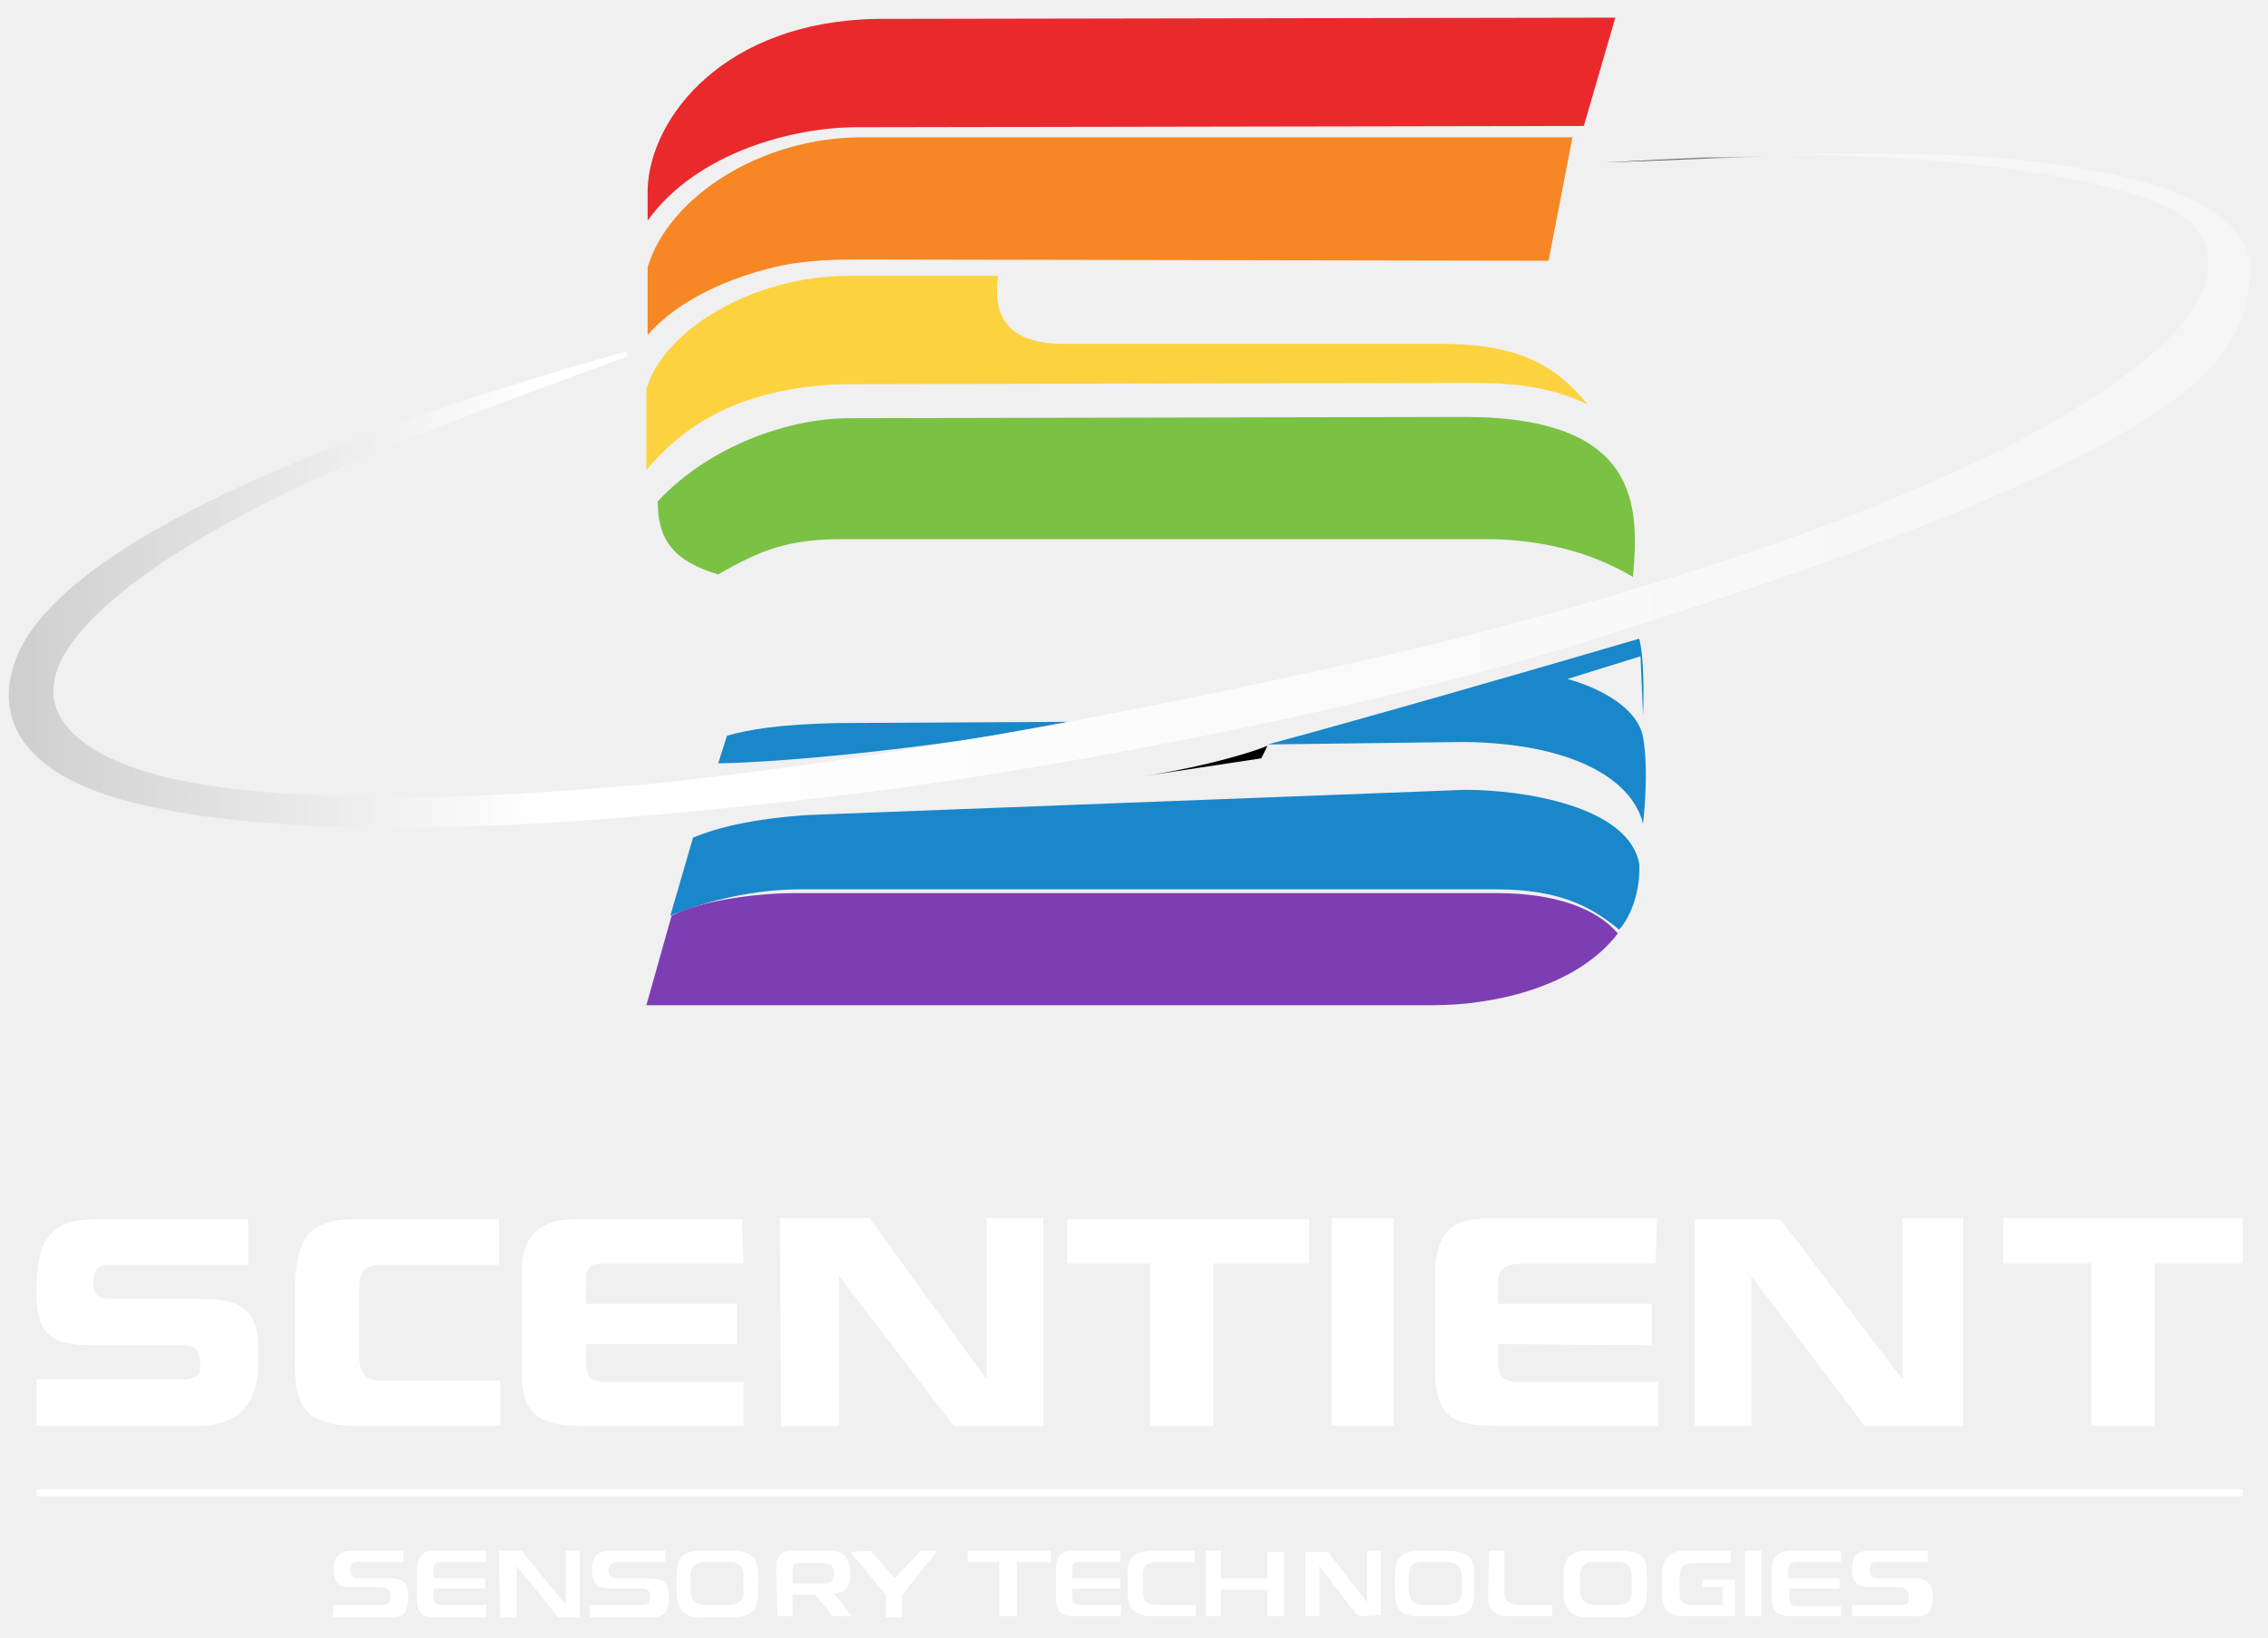
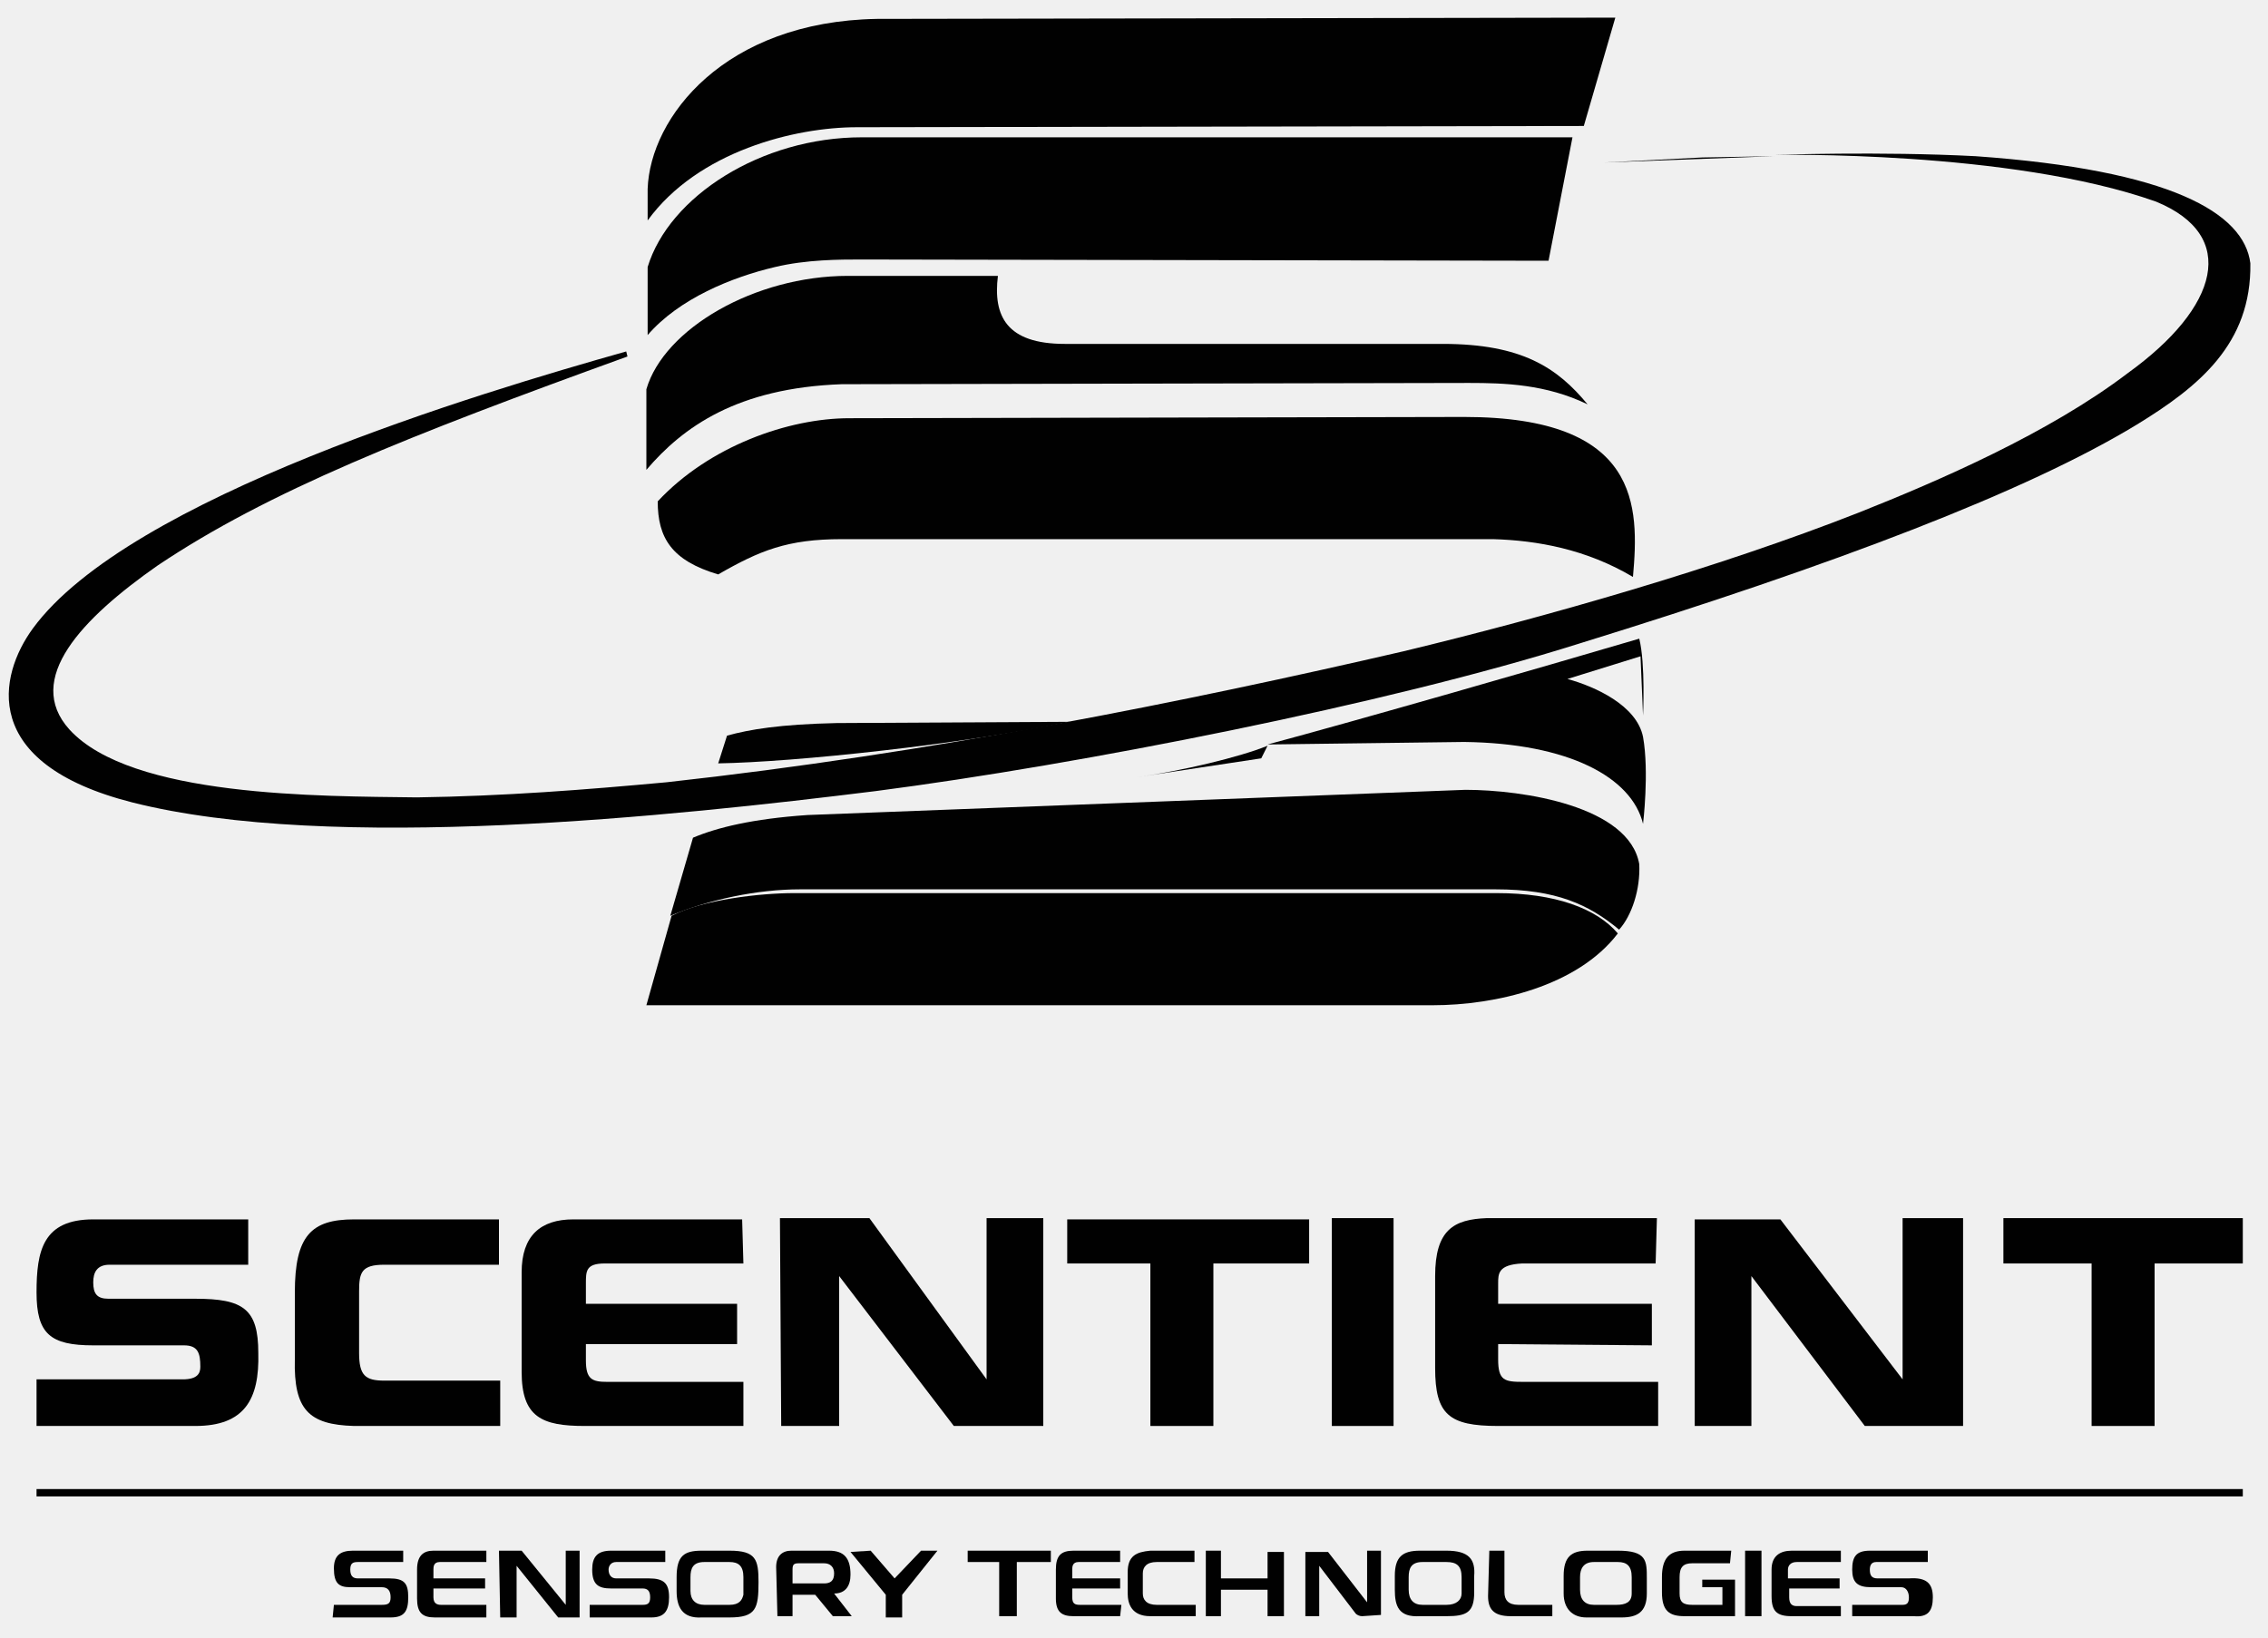
<svg xmlns="http://www.w3.org/2000/svg" viewBox="0 0 180 130">
  <style type="text/css">.cls-0 {fill:#010101;}
- .cls-1 {fill:#EA292D;}
- .cls-2 {fill:#F68724;}
- .cls-3 {fill:#FCD23F;}
- .cls-4 {fill:#7AC144;}
- .cls-5 {fill:#1987CA;}
- .cls-6 {fill:#7D3EB3;}
+ .cls-1 {fill:#010101;}
+ .cls-2 {fill:#010101;}
+ .cls-3 {fill:#010101;}
+ .cls-4 {fill:#010101;}
+ .cls-5 {fill:#010101;}
+ .cls-6 {fill:#010101;}
.cls-7 {fill:url(#SVGID_1_);}
- .cls-8 {fill:#FFFFFF;}
- .cls-9 {fill:none;stroke:#FFFFFF;stroke-width:0.583;stroke-miterlimit:10;}</style>
+ .cls-8 {fill:#010101;}
+ .cls-9 {fill:none;stroke:#010101;stroke-width:0.583;stroke-miterlimit:10;}</style>
  <path class="cls-1" d="m51.4 17.5v-2.5c0.2-5.7 6.1-13.3 18.2-13.5l58.6-0.1-2.5 8.6-57.7 0.1c-4.9 0-12.6 1.9-16.6 7.4z" />
  <path class="cls-2" d="m51.4 21.2v5.4c2.5-2.9 6.7-4.6 10.1-5.4 2.5-0.6 5.2-0.6 6.8-0.6l54.6 0.1 1.9-9.8h-56.4c-8 0-15.3 4.7-17 10.3z" />
  <path class="cls-3" d="m51.3 30.9v6.4c2.9-3.4 7.2-6.5 15.5-6.8l49.8-0.1c2.8 0 6.1 0.1 9.4 1.7-2.4-2.9-5.2-4.8-11.5-4.8h-30c-4.6 0-5.7-2.2-5.3-5.4h-11.9c-7.4 0-14.6 4.2-16 9z" />
  <path class="cls-4" d="m52.2 39.8c0 2.9 1.1 4.7 4.8 5.8 3.3-1.9 5.5-2.8 9.8-2.8h51.7c3.5 0.1 7.4 0.8 11.1 3 0.5-5.6 0.6-12.7-13.4-12.7l-48.8 0.1c-4.8 0-11.1 2.2-15.2 6.6z" />
  <path class="cls-5" d="m57 60.6 0.7-2.2c1.8-0.5 4.2-0.9 8.7-1l18.5-0.1c-8.6 1.8-21.8 3.2-27.9 3.3z" />
  <path class="cls-5" d="m53.2 72.7 1.8-6.2c1.9-0.8 4.7-1.5 9.1-1.8l52.2-2c4.6 0 13 1.3 13.8 5.9 0.1 2-0.6 4.1-1.6 5.2-2.4-2-5-3.2-9.8-3.2h-55.2c-3.4 0-7.2 0.8-10.3 2.1z" />
  <path class="cls-6" d="m51.3 79.8h62.4c5 0 11.5-1.5 14.7-5.7-1.7-2-5-3.2-9.6-3.2h-55.8c-2.6 0-7.2 0.5-9.7 1.8l-2 7.1z" />
  <path class="cls-5" d="m100.6 59.1c7.1-1.9 21.7-6.1 29.5-8.4 0.5 2 0.3 6.1 0.3 6.1l-0.2-4.7-5.8 1.8c2.2 0.6 5.5 2.1 6 4.6 0.5 2.8 0 6.9 0 6.9-0.9-3.7-5.9-6.4-14.2-6.5l-15.6 0.2z" />
  <linearGradient id="SVGID_1_" x1="1.615" x2="178.6" y1="44.5" y2="44.5" gradientUnits="userSpaceOnUse">
-     <stop stop-color="#CFCFD0" offset="0" />
-     <stop stop-color="#fff" offset=".233" />
-     <stop stop-color="#F5F5F5" offset="1" />
+     <stop stop-color="#010101" offset="0" />
+     <stop stop-color="#010101" offset=".233" />
+     <stop stop-color="#010101" offset="1" />
  </linearGradient>
  <path class="cls-7" d="m49.7 27.9c-11.7 3.3-39.5 11.6-47.1 22-2.7 3.7-4.3 10.7 7.9 13.8 15.8 4 42.9 1.1 59-0.9 16.2-2.1 40.6-6.9 55.8-11.7 20.4-6.3 35.6-12.1 44.3-17.4 4.9-3 9.1-6.4 9-12.8-0.5-4-6.3-7.4-21.8-8.5-7.6-0.4-16-0.1-16-0.1s18.7-0.4 30.3 3.7c6.6 2.7 5 8.4-2.2 13.6-6.3 4.8-15.1 8.6-21.4 11.1-11.2 4.4-24.9 8.3-36.1 11-17.3 4-37.6 8.1-58.5 10.4-6.5 0.6-12.9 1.1-19.8 1.2-7.7-0.1-22.7 0-27.6-5.4-3.6-4 1-8.8 7-13 8.8-5.9 19.9-10.3 37.3-16.6l-0.1-0.4z" />
  <path d="m90.2 61.7c3.6-0.5 8.2-1.6 10.4-2.5l-0.5 1-9.9 1.5z" />
  <path d="m127.3 12.9 7.8-0.4-7.8 0.4z" />
  <linearGradient id="SVGID_00000019649545883079605200000011981505121155715453_" x1="127.3" x2="140.8" y1="12.66" y2="12.66" gradientUnits="userSpaceOnUse">
    <stop stop-color="#010101" offset="0" />
    <stop stop-color="#010101" stop-opacity="0" offset="1" />
  </linearGradient>
-   <path d="m127.3 12.9 7.8-0.4 5.7-0.1" fill="url(#SVGID_00000019649545883079605200000011981505121155715453_)" />
+   <path d="m127.3 12.9 7.8-0.4 5.7-0.1" fill="#010101" />
  <path class="cls-8" d="m2.9 109.5h11.6c1.2 0 1.4-0.5 1.4-1 0-1.1-0.2-1.7-1.3-1.7h-7.2c-3.4 0-4.5-0.9-4.5-4.2s0.5-5.8 4.5-5.8h12.3v3.6h-11c-1 0-1.3 0.6-1.3 1.4 0 0.9 0.3 1.3 1.2 1.3h6.9c3.8 0 5 0.8 5 4.3 0.1 3.7-1.1 5.8-5 5.8h-12.6v-3.7z" />
  <path class="cls-8" d="m28.1 113.2c-3.6-0.1-4.8-1.3-4.7-5.3v-5.3c0-4.5 1.3-5.8 4.7-5.8h11.5v3.6h-9.1c-1.8 0-2 0.6-2 2.1v4.9c0 1.8 0.5 2.2 2 2.2h9.2v3.6h-11.6z" />
  <path class="cls-8" d="m59 100.3h-11c-1.5 0-1.5 0.6-1.5 1.6v1.6h12v3.2h-12v1.3c0 1.5 0.5 1.7 1.7 1.7h10.8v3.5h-12.6c-3.4 0-5-0.7-5-4.3v-7.9c0-2.9 1.5-4.2 4.1-4.2h13.4l0.1 3.5z" />
  <path class="cls-8" d="m61.9 96.7h7.1l9.3 12.8v-12.8h4.5v16.5h-7.1l-9.1-11.9v11.9h-4.6l-0.1-16.5z" />
  <path class="cls-8" d="m91.3 100.3h-6.6v-3.5h19.2v3.5h-7.6v12.9h-5v-12.9z" />
  <path class="cls-8" d="m105.7 96.7h4.9v16.5h-4.9v-16.5z" />
  <path class="cls-8" d="m131.4 100.3h-10.6c-1.9 0.1-1.9 0.8-1.9 1.6v1.6h12.2v3.3l-12.2-0.1v1.2c0 1.7 0.5 1.8 2 1.8h10.7v3.5h-12.7c-3.9 0-5-0.9-5-4.6v-7.3c0-3.7 1.5-4.5 4.1-4.6h13.5l-0.1 3.6z" />
  <path class="cls-8" d="m134.5 96.8h6.8l9.7 12.7v-12.8h4.8v16.5h-7.8l-9-11.9v11.9h-4.5v-16.4z" />
  <path class="cls-8" d="m166 100.3h-7v-3.6h19v3.6h-7v12.9h-5v-12.9z" />
  <line class="cls-9" x1="2.9" x2="178" y1="118.5" y2="118.5" />
  <path class="cls-8" d="m26.5 127.4h3.8c0.5 0 0.7-0.1 0.7-0.6s-0.2-0.8-0.7-0.8h-2.5c-0.9 0-1.3-0.3-1.3-1.5 0-1 0.5-1.4 1.5-1.4h4v0.9h-3.6c-0.4 0-0.6 0.1-0.6 0.6s0.2 0.7 0.6 0.7h2.5c1.2 0 1.5 0.4 1.5 1.5s-0.3 1.6-1.4 1.6h-4.6l0.1-1z" />
  <path class="cls-8" d="m38.6 124h-3.7c-0.5 0-0.5 0.4-0.5 0.6v0.7h4.1v0.8h-4.1v0.7c0 0.5 0.3 0.6 0.6 0.6h3.6v1h-4.1c-1 0-1.4-0.4-1.4-1.5v-2.3c0-1.1 0.5-1.5 1.3-1.5h4.2v0.9z" />
  <path class="cls-8" d="m39.6 123.1h1.8l3.5 4.3v-4.3h1.1v5.3h-1.7l-3.3-4.1v4.1h-1.3l-0.1-5.3z" />
  <path class="cls-8" d="m46.8 127.4h4.2c0.4 0 0.6-0.1 0.6-0.6s-0.2-0.7-0.6-0.7h-2.5c-1 0-1.5-0.3-1.5-1.5 0-1 0.4-1.5 1.5-1.5h4.3v0.9h-3.9c-0.4 0-0.6 0.3-0.6 0.6 0 0.4 0.2 0.7 0.6 0.7h2.6c1.2 0 1.6 0.4 1.6 1.5s-0.4 1.6-1.4 1.6h-4.9v-1z" />
  <path class="cls-8" d="m57.9 123.1c2.1 0 2.3 0.7 2.3 2.5 0 2.1-0.2 2.8-2.3 2.8h-2.2c-1.6 0.1-2-0.9-2-2.1v-1.1c0-1.7 0.6-2.1 2-2.1h2.2zm-2 0.9c-0.9 0-1.1 0.5-1.1 1.2v1.1c0 0.7 0.4 1.1 1.1 1.1h2c0.8 0 1-0.4 1.1-0.8v-1.4c0-0.9-0.4-1.2-1.1-1.2h-2z" />
  <path class="cls-8" d="m61.6 124.4c0-0.9 0.5-1.3 1.2-1.3h3c1.2 0 1.7 0.6 1.7 1.9 0 0.9-0.4 1.5-1.3 1.5l1.4 1.8h-1.5l-1.4-1.7h-1.8v1.7h-1.2l-0.1-3.9zm3.8 1.3c0.5 0 0.8-0.2 0.8-0.8 0-0.5-0.3-0.8-0.8-0.8h-2c-0.4 0-0.5 0.1-0.5 0.5v1.1h2.5z" />
  <path class="cls-8" d="m69.1 123.1 1.9 2.2 2.1-2.2h1.3l-2.8 3.5v1.8h-1.3v-1.8l-2.8-3.4 1.6-0.1z" />
  <path class="cls-8" d="m79.3 124h-2.5v-0.9h6.6v0.9h-2.7v4.3h-1.4v-4.3z" />
  <path class="cls-8" d="m88.9 124h-3.3c-0.5 0-0.5 0.4-0.5 0.6v0.7h3.8v0.8h-3.8v0.7c0 0.5 0.2 0.6 0.6 0.6h3.3l-0.1 0.9h-3.7c-0.9 0-1.4-0.3-1.4-1.4v-2.3c0-1.1 0.4-1.5 1.4-1.5h3.7v0.9z" />
  <path class="cls-8" d="m91.3 128.3c-1.5 0-1.8-1-1.8-1.8v-1.7c0-1.3 0.7-1.6 1.8-1.7h3.5v0.9h-3c-0.8 0-1.1 0.4-1.1 0.9v1.6c0 0.5 0.3 0.9 1.1 0.9h3.1v0.9h-3.6z" />
  <path class="cls-8" d="m95.7 123.1h1.2v2.2h3.7v-2.1h1.3v5.1h-1.3v-2.1h-3.7v2.1h-1.2v-5.2z" />
  <path class="cls-8" d="m103.6 123.2h1.8l3.1 4v-4.1h1.1v5.1l-1.5 0.1c-0.2 0-0.4-0.1-0.5-0.2l-2.9-3.8v4h-1.1v-5.1z" />
  <path class="cls-8" d="m114.8 123.1c1.8 0 2.3 0.7 2.2 2v1.3c0 1.6-0.6 1.9-2.2 1.9h-2.1c-1.7 0.1-2-0.8-2-2.1v-1.1c0-1.5 0.6-2 2-2h2.1zm-1.9 0.9c-0.9 0-1.1 0.5-1.1 1.2v1c0 0.8 0.4 1.2 1.1 1.2h1.9c0.8 0 1.2-0.4 1.2-0.9v-1.3c0-0.9-0.4-1.2-1.2-1.2h-1.9z" />
  <path class="cls-8" d="m118.2 123.1h1.2v3.3c0 0.6 0.3 1 1.1 1h2.7v0.9h-3.3c-1.4 0-1.8-0.6-1.8-1.6l0.1-3.6z" />
  <path class="cls-8" d="m128.4 123.1c2.3 0 2.3 0.8 2.3 2.2v1.2c0 1.5-0.8 1.9-2 1.9h-2.8c-1.1 0-1.8-0.7-1.8-1.9v-1.4c0-1.5 0.6-2 1.9-2h2.4zm-1.9 0.9c-0.8 0-1.1 0.5-1.1 1.2v1c0 0.8 0.4 1.2 1.1 1.2h1.8c0.7 0 1.2-0.2 1.2-0.9v-1.3c0-0.9-0.4-1.2-1.1-1.2h-1.9z" />
  <path class="cls-8" d="m137.3 124.1h-3c-0.7 0-1 0.3-1 1.1v1.3c0 0.7 0.3 0.9 1 0.9h2.4v-1.4h-1.6v-0.6h2.6v2.9h-4c-1.2 0-1.8-0.4-1.8-1.9v-1.2c0-1.5 0.6-2.1 1.8-2.1h3.7l-0.1 1z" />
  <path class="cls-8" d="m138.5 123.1h1.3v5.2h-1.3v-5.2z" />
  <path class="cls-8" d="m146.1 124h-3.5c-0.5 0-0.7 0.3-0.7 0.6v0.7h4.1v0.8h-4v0.7c0 0.5 0.2 0.7 0.6 0.7h3.5v0.8h-3.9c-1.2 0-1.6-0.4-1.6-1.6v-2.1c0-1.1 0.7-1.5 1.6-1.5h3.9v0.9z" />
  <path class="cls-8" d="m147 127.4h4c0.4 0 0.5-0.2 0.5-0.6s-0.2-0.8-0.6-0.8h-2.4c-1.1 0-1.5-0.4-1.5-1.4s0.3-1.5 1.4-1.5h4.6v0.9h-4.1c-0.4 0-0.5 0.3-0.5 0.6 0 0.4 0.1 0.7 0.6 0.7h2.5c1.4-0.1 1.9 0.4 1.9 1.5s-0.4 1.6-1.5 1.5h-4.9v-0.9z" />
</svg>
